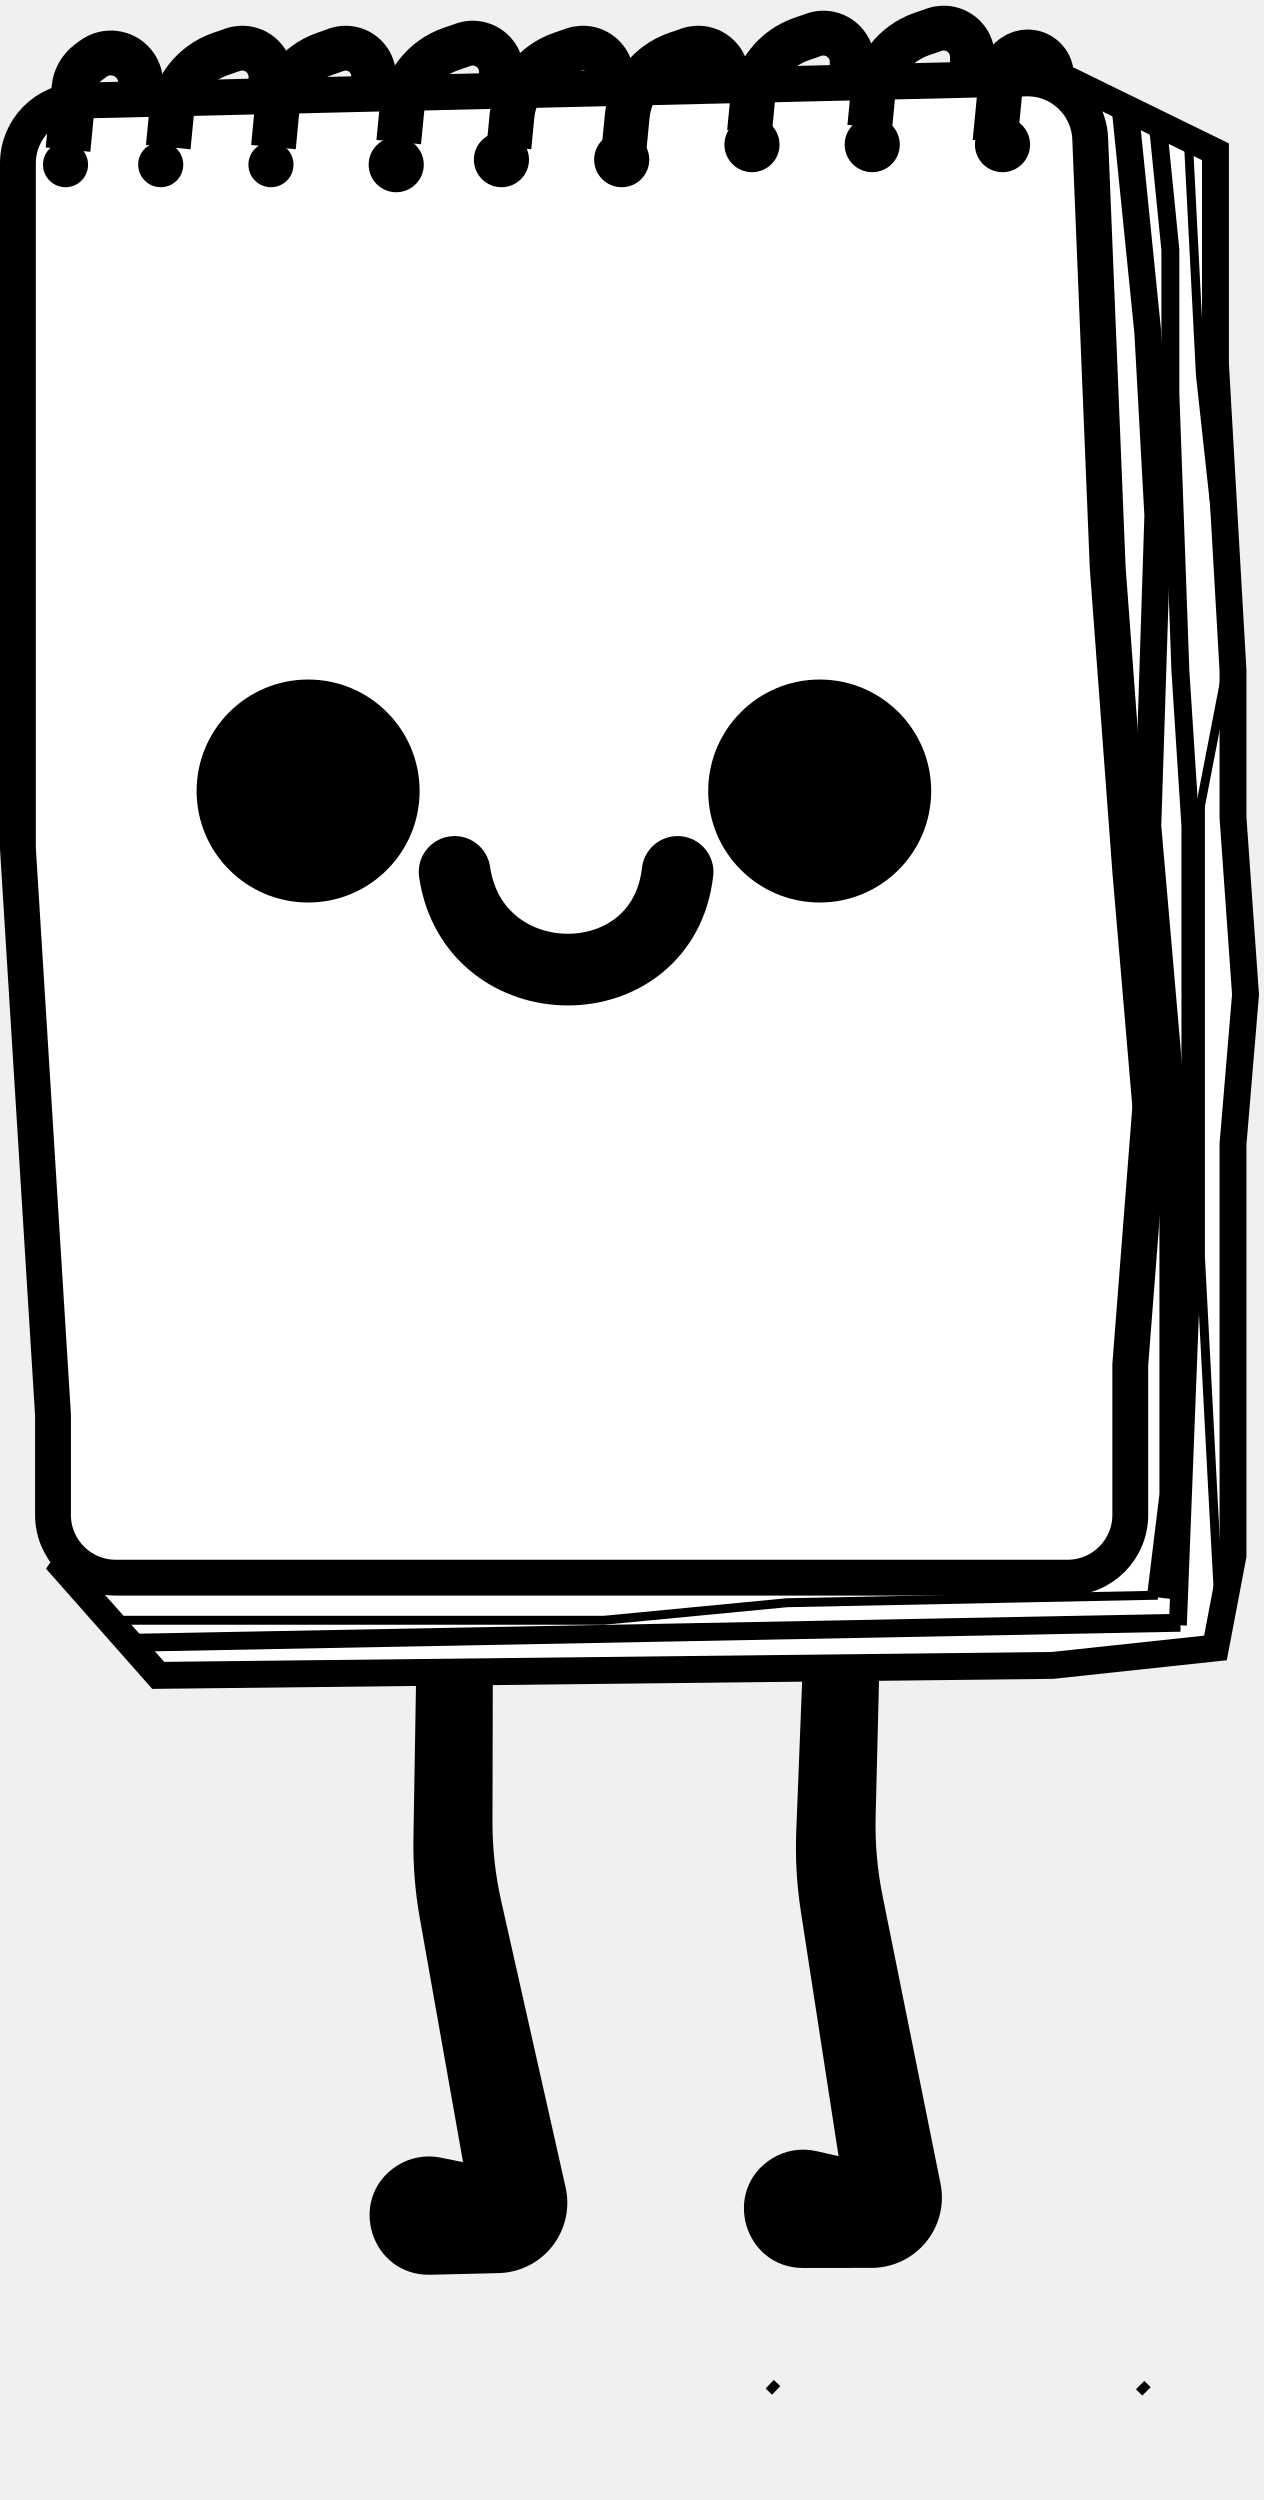
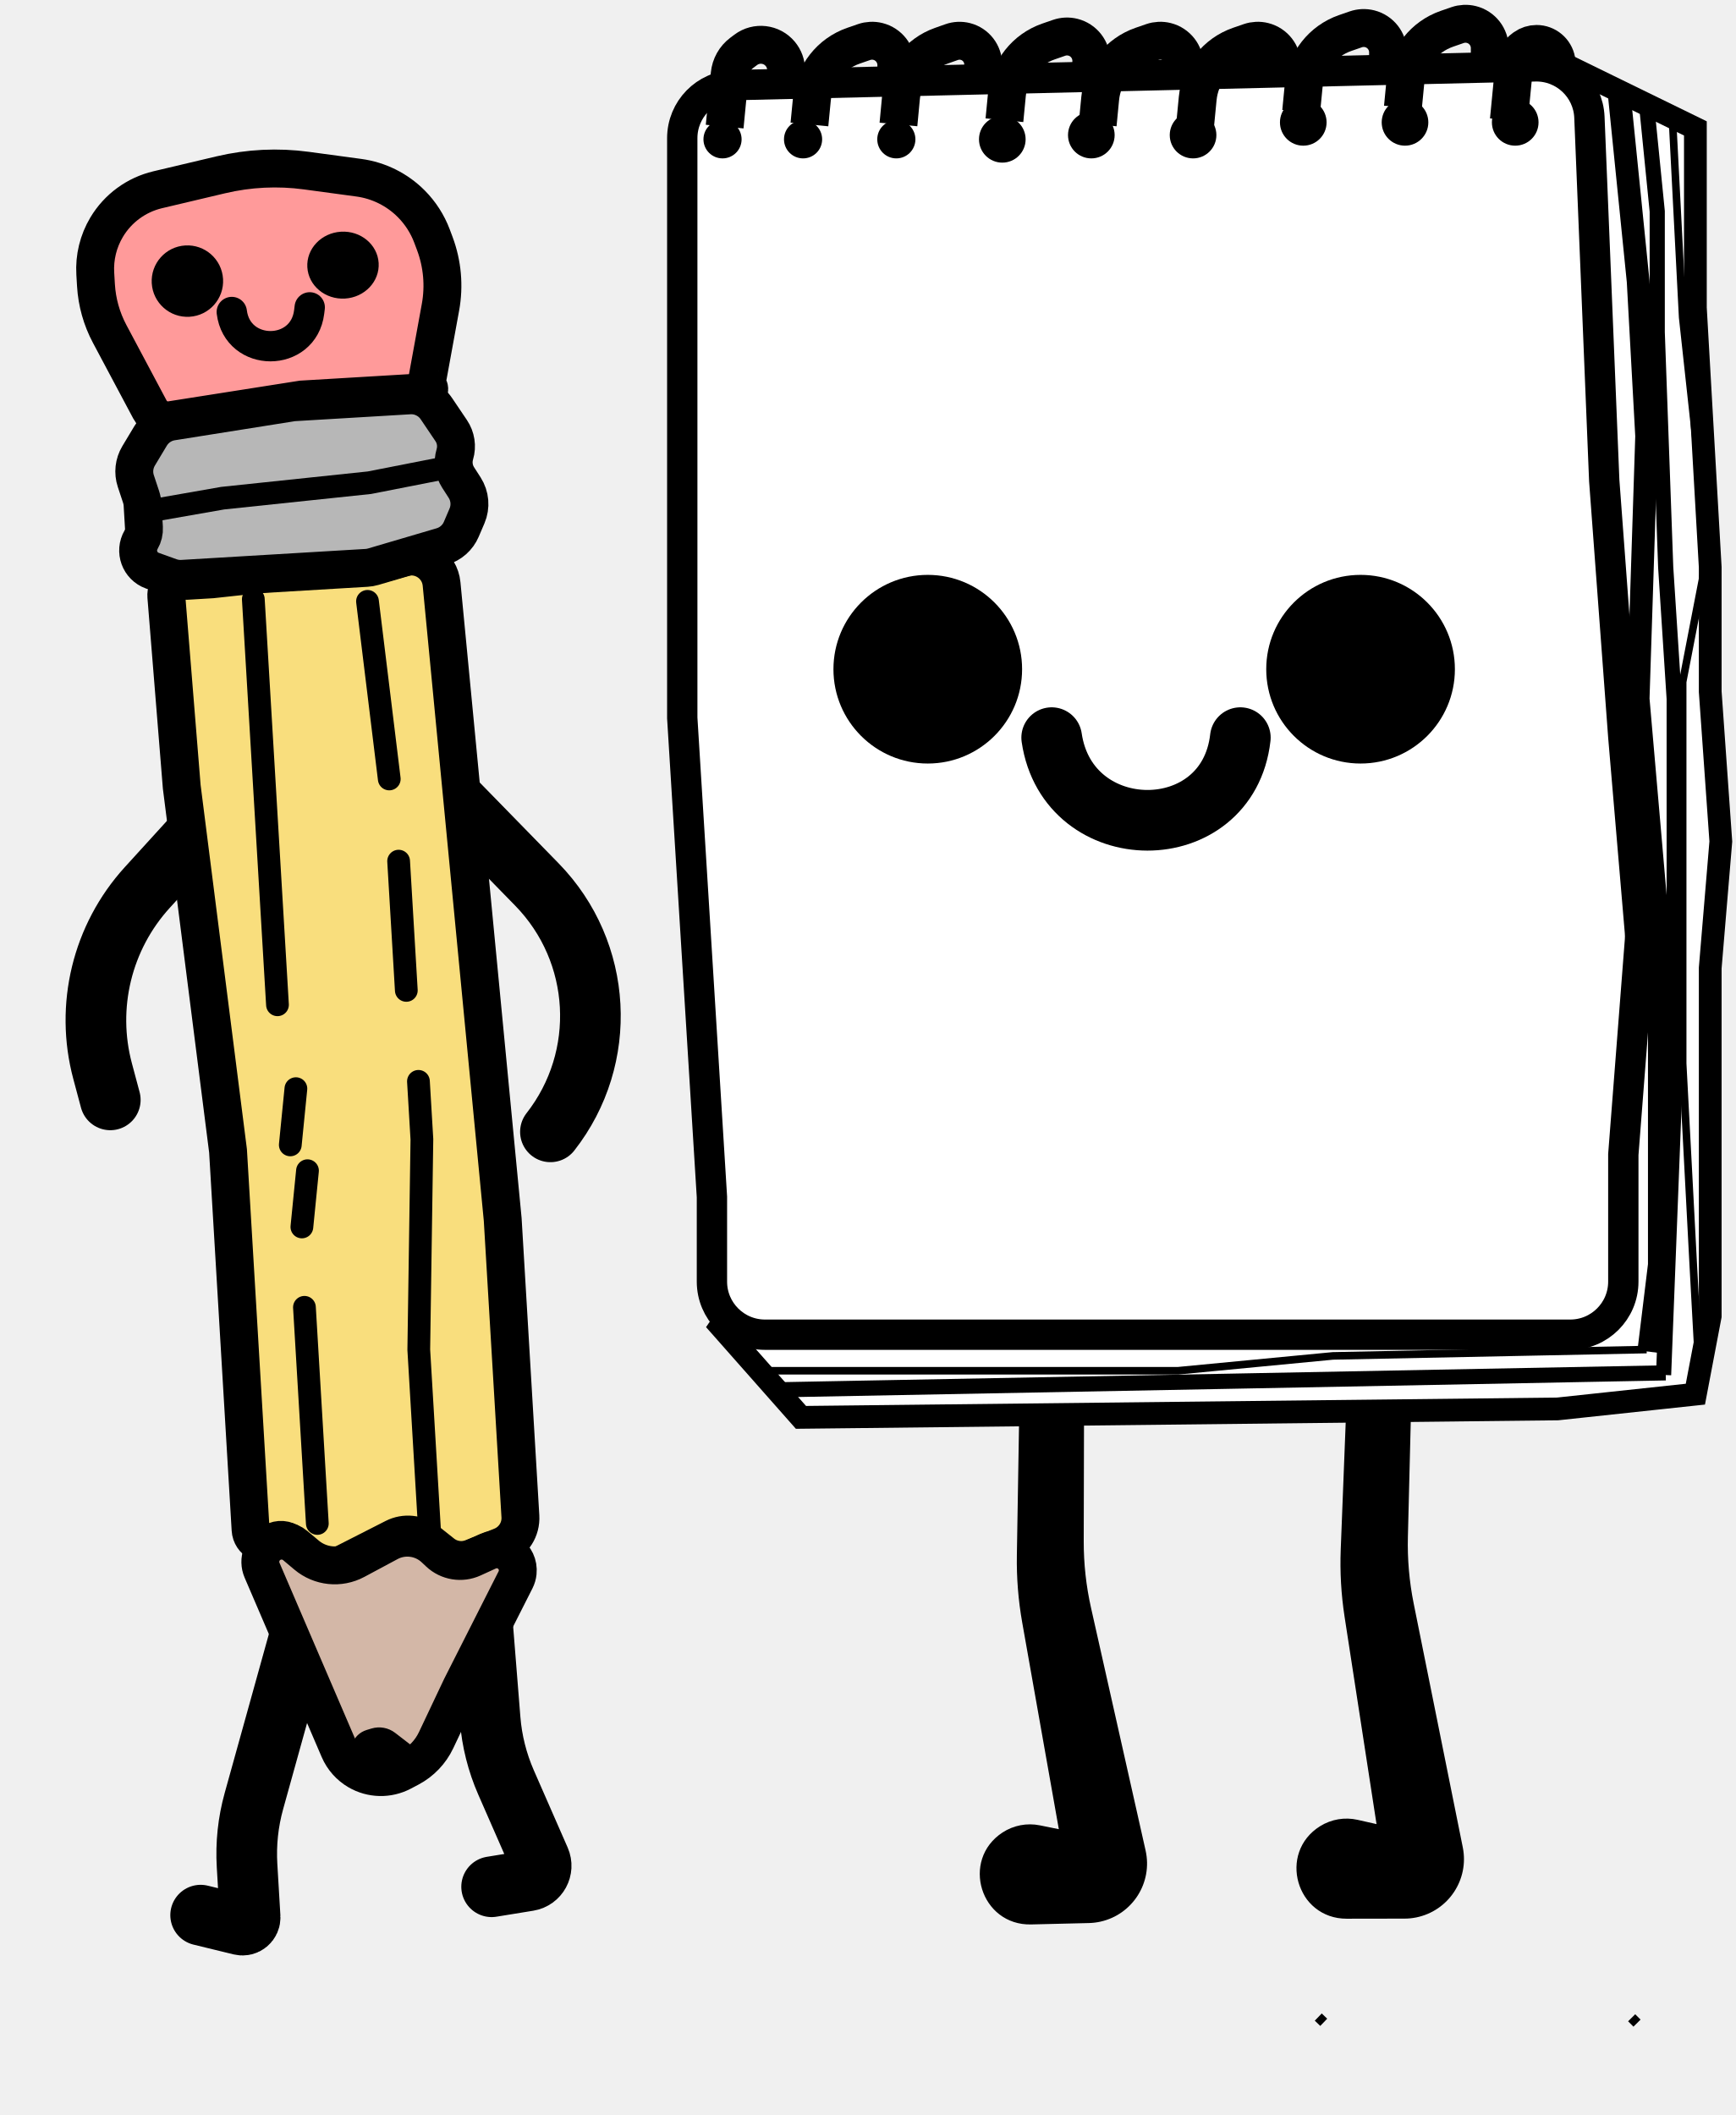
- <svg xmlns="http://www.w3.org/2000/svg" width="141" height="279" viewBox="0 0 141 279" fill="none">
-   <path d="M51.563 237.801L52.295 241.933L49.073 241.28C47.499 240.961 45.863 241.275 44.519 242.154C39.38 245.517 41.867 253.509 48.007 253.362L55.637 253.179C56.12 253.167 56.601 253.108 57.073 253.001C61.034 252.111 63.523 248.177 62.633 244.216L55.437 212.22C54.78 209.298 54.452 206.312 54.459 203.317L54.552 163.371C54.557 161.388 52.961 159.772 50.978 159.753C48.995 159.734 47.367 161.319 47.334 163.302L46.639 205.189C46.591 208.12 46.824 211.049 47.335 213.936L51.563 237.801Z" fill="black" />
-   <path d="M52.295 241.933L51.563 237.801M52.295 241.933L47.335 213.936C46.824 211.049 46.591 208.12 46.639 205.189L47.334 163.302C47.367 161.319 48.995 159.734 50.978 159.753V159.753C52.961 159.772 54.557 161.388 54.552 163.371L54.459 203.317C54.452 206.312 54.78 209.298 55.437 212.22L62.633 244.216C63.523 248.177 61.034 252.111 57.073 253.001V253.001C56.601 253.108 56.12 253.167 55.637 253.179L48.007 253.362C41.867 253.509 39.38 245.517 44.519 242.154V242.154C45.863 241.275 47.499 240.961 49.073 241.28L52.295 241.933ZM86.716 265.95L85.801 266.903" stroke="black" />
-   <path d="M93.55 237.129L94.189 241.276L90.982 240.551C89.416 240.196 87.773 240.473 86.41 241.322C81.196 244.568 83.502 252.615 89.644 252.606L97.276 252.594C97.76 252.593 98.242 252.545 98.716 252.449C102.696 251.648 105.273 247.772 104.472 243.791L97.998 211.641C97.407 208.705 97.146 205.713 97.221 202.719L98.213 162.784C98.262 160.802 96.703 159.151 94.721 159.087C92.739 159.024 91.076 160.572 90.999 162.554L89.361 204.414C89.247 207.343 89.414 210.277 89.86 213.175L93.55 237.129Z" fill="black" />
-   <path d="M94.189 241.276L93.55 237.129M94.189 241.276L89.86 213.175C89.414 210.277 89.247 207.343 89.361 204.414L90.999 162.554C91.076 160.572 92.739 159.024 94.721 159.087V159.087C96.703 159.151 98.262 160.802 98.213 162.784L97.221 202.719C97.146 205.713 97.407 208.705 97.998 211.641L104.472 243.791C105.273 247.772 102.696 251.648 98.716 252.449V252.449C98.242 252.545 97.76 252.593 97.276 252.594L89.644 252.606C83.502 252.615 81.196 244.568 86.41 241.322V241.322C87.773 240.473 89.416 240.196 90.982 240.551L94.189 241.276ZM128.06 266.062L127.124 266.994" stroke="black" />
-   <path d="M17.657 186.972L7.033 174.949L119.708 9.151L135.645 16.94V25.567V40.594L137.602 74.823V91.242L139 111L137.602 127.697V149.403V173.614L135.645 183.91L117.471 185.858L17.657 186.972Z" fill="white" stroke="black" stroke-width="3" />
-   <path d="M12.904 180.82H67.425L87.835 178.863L129.214 178.025" stroke="black" />
-   <path d="M131.731 181.1L73.575 182.218L14.582 183.337" stroke="black" stroke-width="2" />
-   <path d="M125.58 12.227L128.096 37.11L129.214 57.52L128.096 92.19L130.892 124.343V166.841L129.494 178.304" stroke="black" stroke-width="3" />
-   <path d="M136.205 182.218L135.366 166.841L133.968 140.28V89.953L137.323 72.618L133.968 41.863L132.57 14.743" stroke="black" />
-   <path d="M129.215 13.904L130.613 27.884V43.821L131.731 74.855L132.85 92.19V116.514V145.312L131.452 181.38" stroke="black" stroke-width="2" />
-   <path d="M5.914 157.894V169.067C5.914 172.933 9.048 176.067 12.914 176.067H19.614H83.082H119.139C123.005 176.067 126.139 172.933 126.139 169.067V152.302L128.331 124.072C128.361 123.694 128.359 123.314 128.327 122.936L126.139 97.222L123.622 63.392L121.666 15.466C121.511 11.65 118.326 8.664 114.508 8.753L8.836 11.228C5.035 11.317 2 14.424 2 18.226V50.531V94.706L5.914 157.894Z" fill="white" stroke="black" stroke-width="4" />
-   <path d="M7.592 16.7L8.26 9.797C8.369 8.673 8.945 7.647 9.849 6.969L10.374 6.575C11.792 5.512 13.794 5.746 14.928 7.107V7.107C15.427 7.705 15.7 8.459 15.7 9.238V10.549" stroke="black" stroke-width="5" />
-   <path d="M18.776 16.42L19.108 12.985C19.417 9.797 21.555 7.081 24.582 6.034L25.983 5.549C26.571 5.345 27.206 5.317 27.81 5.468V5.468C29.238 5.825 30.239 7.108 30.239 8.58V9.99" stroke="black" stroke-width="5" />
-   <path d="M30.518 16.42L30.858 12.822C31.15 9.731 33.208 7.089 36.135 6.05L37.53 5.555C38.116 5.348 38.75 5.319 39.352 5.473V5.473C40.735 5.828 41.702 7.074 41.702 8.502V9.99" stroke="black" stroke-width="5" />
-   <path d="M44.498 15.861L44.831 12.426C45.139 9.238 47.277 6.522 50.304 5.475L51.705 4.99C52.293 4.786 52.928 4.758 53.532 4.909V4.909C54.96 5.266 55.961 6.549 55.961 8.021V9.431" stroke="black" stroke-width="5" />
-   <path d="M56.8 16.42L57.132 12.985C57.441 9.797 59.579 7.081 62.606 6.034L64.006 5.549C64.595 5.345 65.23 5.317 65.834 5.468V5.468C67.261 5.825 68.263 7.108 68.263 8.58V9.99" stroke="black" stroke-width="5" />
-   <path d="M69.661 16.42L69.994 12.985C70.302 9.797 72.44 7.081 75.467 6.034L76.868 5.549C77.456 5.345 78.091 5.317 78.695 5.468V5.468C80.123 5.825 81.124 7.108 81.124 8.58V9.99" stroke="black" stroke-width="5" />
-   <path d="M83.641 14.743L83.973 11.307C84.282 8.119 86.42 5.404 89.447 4.356L90.847 3.871C91.436 3.668 92.07 3.64 92.674 3.791V3.791C94.102 4.148 95.104 5.431 95.104 6.902V8.312" stroke="black" stroke-width="5" />
-   <path d="M97.061 14.184L97.394 10.748C97.703 7.56 99.841 4.845 102.867 3.797L104.268 3.312C104.856 3.108 105.491 3.08 106.095 3.231V3.231C107.523 3.588 108.525 4.871 108.525 6.343V7.753" stroke="black" stroke-width="5" />
-   <path d="M111.041 15.861L111.744 8.599C111.83 7.706 112.299 6.895 113.028 6.374L113.143 6.292C113.594 5.969 114.135 5.796 114.69 5.796V5.796C115.977 5.796 117.08 6.716 117.31 7.982L117.472 8.872" stroke="black" stroke-width="5" />
-   <circle cx="7.312" cy="18.378" r="2.016" fill="black" stroke="black" />
-   <circle cx="17.937" cy="18.378" r="2.016" fill="black" stroke="black" />
-   <circle cx="44.218" cy="18.378" r="2.576" fill="black" stroke="black" />
-   <circle cx="55.961" cy="17.819" r="2.576" fill="black" stroke="black" />
-   <circle cx="69.382" cy="17.819" r="2.576" fill="black" stroke="black" />
-   <circle cx="83.92" cy="16.141" r="2.576" fill="black" stroke="black" />
-   <circle cx="97.341" cy="16.141" r="2.576" fill="black" stroke="black" />
-   <circle cx="111.88" cy="16.141" r="2.576" fill="black" stroke="black" />
-   <circle cx="30.239" cy="18.378" r="2.016" fill="black" stroke="black" />
-   <circle cx="34.386" cy="88.278" r="12.443" fill="black" />
-   <circle cx="91.478" cy="88.278" r="12.443" fill="black" />
-   <path d="M50.732 97.306V97.306C52.861 111.812 73.965 111.874 75.618 97.306V97.306" stroke="black" stroke-width="8" stroke-linecap="round" />
+ <svg xmlns="http://www.w3.org/2000/svg" width="229" height="279" viewBox="0 0 229 279" fill="none">
+   <path d="M41.819 207.644L33.494 237.588C32.724 240.356 32.419 243.232 32.59 246.099L32.994 252.895C33.034 253.566 32.413 254.085 31.759 253.926L26.467 252.636" stroke="black" stroke-width="8" stroke-linecap="round" />
+   <path d="M63.045 206.634L64.656 226.78C64.886 229.665 65.597 232.491 66.758 235.141L71.22 245.325C71.744 246.522 70.999 247.892 69.709 248.102L64.852 248.892" stroke="black" stroke-width="8" stroke-linecap="round" />
+   <path d="M59.808 105.393L70.828 116.681C79.51 125.575 80.272 139.521 72.609 149.307V149.307" stroke="black" stroke-width="8" stroke-linecap="round" />
+   <path d="M29.096 106.456L19.425 117.078C13.466 123.624 11.247 132.753 13.536 141.304L14.549 145.091" stroke="black" stroke-width="8" stroke-linecap="round" />
+   <path d="M60.69 61.49L55.369 63.163C55.057 63.261 54.734 63.32 54.407 63.34L40.779 64.151C40.59 64.162 40.402 64.187 40.216 64.225L20.093 68.333" stroke="black" stroke-width="6" />
+   <path d="M66.314 160.865L58.249 77.029C58.011 74.553 55.595 72.892 53.199 73.557L50.075 74.424C49.804 74.499 49.525 74.545 49.244 74.562L39.967 75.115L27.949 76.42L24.637 76.618C24.494 76.626 24.351 76.619 24.209 76.596C22.953 76.395 21.84 77.424 21.943 78.692L23.975 103.797L30.08 151.814L33.056 201.779C33.145 203.268 34.769 204.143 36.061 203.398C36.774 202.987 37.665 203.053 38.31 203.564L41.114 205.787C42.339 206.759 44.019 206.927 45.413 206.218L52.004 202.865C53.398 202.156 55.077 202.325 56.303 203.296L58.355 204.924C59.48 205.816 60.997 206.037 62.329 205.502L66.142 203.974C67.74 203.333 68.749 201.742 68.647 200.023L66.314 160.865Z" fill="#F9DE7D" stroke="black" stroke-width="5" />
+   <path d="M51.349 102.757L48.478 79.328" stroke="black" stroke-width="3" stroke-linecap="round" />
+   <path d="M53.599 130.648L52.584 113.598" stroke="black" stroke-width="3" stroke-linecap="round" />
+   <path d="M56.678 202.149L55.243 178.045L55.654 150.29L55.199 142.647" stroke="black" stroke-width="3" stroke-linecap="round" />
+   <path d="M41.859 200.967L40.16 172.453" stroke="black" stroke-width="3" stroke-linecap="round" />
+   <path d="M39.823 161.853L40.562 154.434" stroke="black" stroke-width="3" stroke-linecap="round" />
+   <path d="M38.294 151.029L39.032 143.61" stroke="black" stroke-width="3" stroke-linecap="round" />
+   <path d="M36.603 132.545L34.817 102.561L33.416 79.045" stroke="black" stroke-width="3" stroke-linecap="round" />
+   <path d="M17.916 63.455L18.612 65.554C18.721 65.885 18.787 66.228 18.808 66.575L18.988 69.608C19.022 70.164 18.889 70.718 18.608 71.199C17.719 72.723 18.43 74.68 20.09 75.277L22.456 76.129C22.966 76.312 23.507 76.39 24.048 76.358L48.348 74.91C48.65 74.892 48.949 74.84 49.24 74.755L58.302 72.087C59.447 71.75 60.381 70.92 60.85 69.823L61.605 68.058C62.127 66.838 62.009 65.437 61.291 64.32L60.434 62.989C59.85 62.082 59.691 60.965 59.999 59.931C60.315 58.871 60.139 57.725 59.521 56.808L57.567 53.91C56.776 52.737 55.424 52.069 54.012 52.153L50.706 52.35L38.653 53.068L22.669 55.607C21.501 55.792 20.476 56.485 19.867 57.499L18.283 60.138C17.683 61.138 17.549 62.349 17.916 63.455Z" fill="#B7B7B7" stroke="black" stroke-width="5" />
+   <path d="M60.844 222.551L68.005 208.405C68.157 208.105 68.253 207.78 68.288 207.445C68.515 205.309 66.331 203.737 64.377 204.63L62.365 205.55C60.873 206.232 59.118 205.944 57.923 204.821L57.332 204.265C55.691 202.723 53.249 202.4 51.265 203.464L46.885 205.811C44.803 206.927 42.251 206.662 40.443 205.142L38.947 203.885C38.091 203.166 36.889 203.024 35.889 203.525C34.562 204.189 33.984 205.773 34.57 207.137L44.733 230.794C45.24 231.973 46.111 232.959 47.219 233.606C49.009 234.651 51.212 234.698 53.045 233.729L54.033 233.207C55.563 232.399 56.79 231.117 57.53 229.553L60.844 222.551Z" fill="#D3B7A7" stroke="black" stroke-width="5" />
+   <path d="M56.993 31.154L57.357 32.126C58.361 34.81 58.619 37.716 58.104 40.535L56.269 50.58C56.24 50.739 56.309 50.899 56.443 50.988C56.765 51.201 56.631 51.702 56.245 51.725L39.812 52.704L22.567 55.416C21.998 55.505 21.417 55.41 20.907 55.144C20.427 54.893 20.033 54.503 19.779 54.025L14.468 44.05C13.41 42.063 12.793 39.871 12.659 37.624L12.569 36.106C12.44 33.954 12.964 31.814 14.07 29.963C15.557 27.477 17.987 25.697 20.806 25.03L29.131 23.06C32.827 22.185 36.653 21.998 40.416 22.507L47.332 23.443C49.955 23.798 52.389 25.007 54.255 26.885C55.46 28.097 56.394 29.553 56.993 31.154Z" fill="#FF9A9A" stroke="black" stroke-width="5" />
+   <path d="M59.515 61.56L48.726 63.678L29.377 65.715L19.159 67.504" stroke="black" stroke-width="3" />
+   <path d="M52.126 228.591L55.698 231.344C55.847 231.46 55.945 231.629 55.969 231.816C56.016 232.176 55.785 232.513 55.433 232.599L49.947 233.938C48.701 234.242 47.4 233.712 46.721 232.624C45.683 230.961 46.511 228.767 48.388 228.203L49.011 228.016C50.081 227.695 51.241 227.909 52.126 228.591Z" fill="black" />
+   <circle cx="4.712" cy="4.712" r="4.712" transform="matrix(-0.998231 0.059459 0.059459 0.998231 29.1445 32.0992)" fill="black" />
+   <ellipse cx="4.712" cy="4.417" rx="4.712" ry="4.417" transform="matrix(-0.998231 0.059459 0.059459 0.998231 49.6865 30.2856)" fill="black" />
+   <path d="M40.857 40.546L40.782 41.155C40.04 47.171 31.321 47.173 30.576 41.158V41.158" stroke="black" stroke-width="4" stroke-linecap="round" />
+   <path d="M139.563 237.801L140.295 241.933L137.073 241.28C135.499 240.961 133.863 241.275 132.519 242.154C127.38 245.517 129.867 253.509 136.007 253.362L143.637 253.179C144.12 253.167 144.601 253.108 145.073 253.001C149.034 252.111 151.523 248.177 150.632 244.216L143.437 212.22C142.78 209.298 142.452 206.312 142.459 203.317L142.552 163.371C142.557 161.388 140.961 159.772 138.978 159.753C136.995 159.734 135.367 161.319 135.334 163.302L134.639 205.189C134.591 208.12 134.824 211.049 135.335 213.936L139.563 237.801Z" fill="black" />
+   <path d="M140.295 241.933L139.563 237.801M140.295 241.933L135.335 213.936C134.824 211.049 134.591 208.12 134.639 205.189L135.334 163.302C135.367 161.319 136.995 159.734 138.978 159.753V159.753C140.961 159.772 142.557 161.388 142.552 163.371L142.459 203.317C142.452 206.312 142.78 209.298 143.437 212.22L150.632 244.216C151.523 248.177 149.034 252.111 145.073 253.001V253.001C144.601 253.108 144.12 253.167 143.637 253.179L136.007 253.362C129.867 253.509 127.38 245.517 132.519 242.154V242.154C133.863 241.275 135.499 240.961 137.073 241.28L140.295 241.933ZM174.716 265.95L173.801 266.903" stroke="black" />
+   <path d="M181.55 237.129L182.189 241.276L178.982 240.551C177.416 240.196 175.773 240.473 174.41 241.322C169.196 244.568 171.502 252.615 177.644 252.606L185.276 252.594C185.76 252.593 186.242 252.545 186.716 252.449C190.696 251.648 193.273 247.772 192.472 243.791L185.998 211.641C185.407 208.705 185.146 205.713 185.221 202.719L186.213 162.784C186.262 160.802 184.703 159.151 182.721 159.087C180.739 159.024 179.076 160.572 178.999 162.554L177.361 204.414C177.247 207.343 177.414 210.277 177.86 213.175L181.55 237.129Z" fill="black" />
+   <path d="M182.189 241.276L181.55 237.129M182.189 241.276L177.86 213.175C177.414 210.277 177.247 207.343 177.361 204.414L178.999 162.554C179.076 160.572 180.739 159.024 182.721 159.087V159.087C184.703 159.151 186.262 160.802 186.213 162.784L185.221 202.719C185.146 205.713 185.407 208.705 185.998 211.641L192.472 243.791C193.273 247.772 190.696 251.648 186.716 252.449V252.449C186.242 252.545 185.76 252.593 185.276 252.594L177.644 252.606C171.502 252.615 169.196 244.568 174.41 241.322V241.322C175.773 240.473 177.416 240.196 178.982 240.551L182.189 241.276ZM216.06 266.062L215.124 266.994" stroke="black" />
+   <path d="M105.658 186.972L95.033 174.949L207.709 9.151L223.645 16.94V25.567V40.594L225.603 74.823V91.242L227.001 111L225.603 127.697V149.403V173.614L223.645 183.91L205.472 185.858L105.658 186.972Z" fill="white" stroke="black" stroke-width="3" />
+   <path d="M100.904 180.82H155.425L175.835 178.863L217.214 178.025" stroke="black" />
+   <path d="M219.731 181.1L161.576 182.218L102.582 183.337" stroke="black" stroke-width="2" />
+   <path d="M213.579 12.227L216.095 37.11L217.214 57.52L216.095 92.19L218.891 124.343V166.841L217.493 178.304" stroke="black" stroke-width="3" />
+   <path d="M224.204 182.218L223.365 166.841L221.967 140.28V89.953L225.322 72.618L221.967 41.863L220.569 14.743" stroke="black" />
+   <path d="M217.215 13.904L218.613 27.884V43.821L219.731 74.855L220.85 92.19V116.514V145.312L219.452 181.38" stroke="black" stroke-width="2" />
+   <path d="M93.914 157.894V169.067C93.914 172.933 97.048 176.067 100.914 176.067H107.614H171.082H207.139C211.005 176.067 214.139 172.933 214.139 169.067V152.302L216.331 124.072C216.361 123.694 216.359 123.314 216.327 122.936L214.139 97.222L211.622 63.392L209.666 15.466C209.511 11.65 206.326 8.664 202.508 8.753L96.836 11.228C93.035 11.317 90 14.424 90 18.226V50.531V94.706L93.914 157.894Z" fill="white" stroke="black" stroke-width="4" />
+   <path d="M95.592 16.7L96.26 9.797C96.369 8.673 96.945 7.647 97.849 6.969L98.374 6.575C99.792 5.512 101.794 5.746 102.928 7.107V7.107C103.427 7.705 103.7 8.459 103.7 9.238V10.549" stroke="black" stroke-width="5" />
+   <path d="M106.776 16.42L107.109 12.985C107.417 9.797 109.556 7.081 112.582 6.034L113.983 5.549C114.571 5.345 115.206 5.317 115.81 5.468V5.468C117.238 5.825 118.24 7.108 118.24 8.58V9.99" stroke="black" stroke-width="5" />
+   <path d="M118.518 16.42L118.857 12.822C119.149 9.731 121.208 7.089 124.135 6.05L125.53 5.555C126.115 5.348 126.749 5.319 127.351 5.473V5.473C128.734 5.828 129.701 7.074 129.701 8.502V9.99" stroke="black" stroke-width="5" />
+   <path d="M132.498 15.861L132.831 12.426C133.139 9.238 135.277 6.522 138.304 5.475L139.705 4.99C140.293 4.786 140.928 4.758 141.532 4.909V4.909C142.96 5.266 143.961 6.549 143.961 8.021V9.431" stroke="black" stroke-width="5" />
+   <path d="M144.8 16.42L145.132 12.985C145.441 9.797 147.579 7.081 150.606 6.034L152.006 5.549C152.595 5.345 153.23 5.317 153.834 5.468V5.468C155.261 5.825 156.263 7.108 156.263 8.58V9.99" stroke="black" stroke-width="5" />
+   <path d="M157.661 16.42L157.994 12.985C158.302 9.797 160.44 7.081 163.467 6.034L164.868 5.549C165.456 5.345 166.091 5.317 166.695 5.468V5.468C168.123 5.825 169.124 7.108 169.124 8.58V9.99" stroke="black" stroke-width="5" />
+   <path d="M171.641 14.743L171.973 11.307C172.282 8.119 174.42 5.404 177.447 4.356L178.847 3.871C179.436 3.668 180.07 3.64 180.674 3.791V3.791C182.102 4.148 183.104 5.431 183.104 6.902V8.312" stroke="black" stroke-width="5" />
+   <path d="M185.062 14.184L185.394 10.748C185.702 7.56 187.841 4.845 190.867 3.797L192.268 3.312C192.856 3.108 193.491 3.08 194.095 3.231V3.231C195.523 3.588 196.525 4.871 196.525 6.343V7.753" stroke="black" stroke-width="5" />
+   <path d="M199.041 15.861L199.744 8.599C199.83 7.706 200.299 6.895 201.028 6.374L201.143 6.292C201.594 5.969 202.135 5.796 202.69 5.796V5.796C203.977 5.796 205.08 6.716 205.31 7.982L205.472 8.872" stroke="black" stroke-width="5" />
+   <circle cx="95.312" cy="18.378" r="2.016" fill="black" stroke="black" />
+   <circle cx="105.936" cy="18.378" r="2.016" fill="black" stroke="black" />
+   <circle cx="132.218" cy="18.378" r="2.576" fill="black" stroke="black" />
+   <circle cx="143.961" cy="17.819" r="2.576" fill="black" stroke="black" />
+   <circle cx="157.382" cy="17.819" r="2.576" fill="black" stroke="black" />
+   <circle cx="171.92" cy="16.141" r="2.576" fill="black" stroke="black" />
+   <circle cx="185.341" cy="16.141" r="2.576" fill="black" stroke="black" />
+   <circle cx="199.879" cy="16.141" r="2.576" fill="black" stroke="black" />
+   <circle cx="118.239" cy="18.378" r="2.016" fill="black" stroke="black" />
+   <circle cx="122.386" cy="88.278" r="12.443" fill="black" />
+   <circle cx="179.478" cy="88.278" r="12.443" fill="black" />
+   <path d="M138.732 97.306V97.306C140.861 111.812 161.965 111.874 163.618 97.306V97.306" stroke="black" stroke-width="8" stroke-linecap="round" />
</svg>
